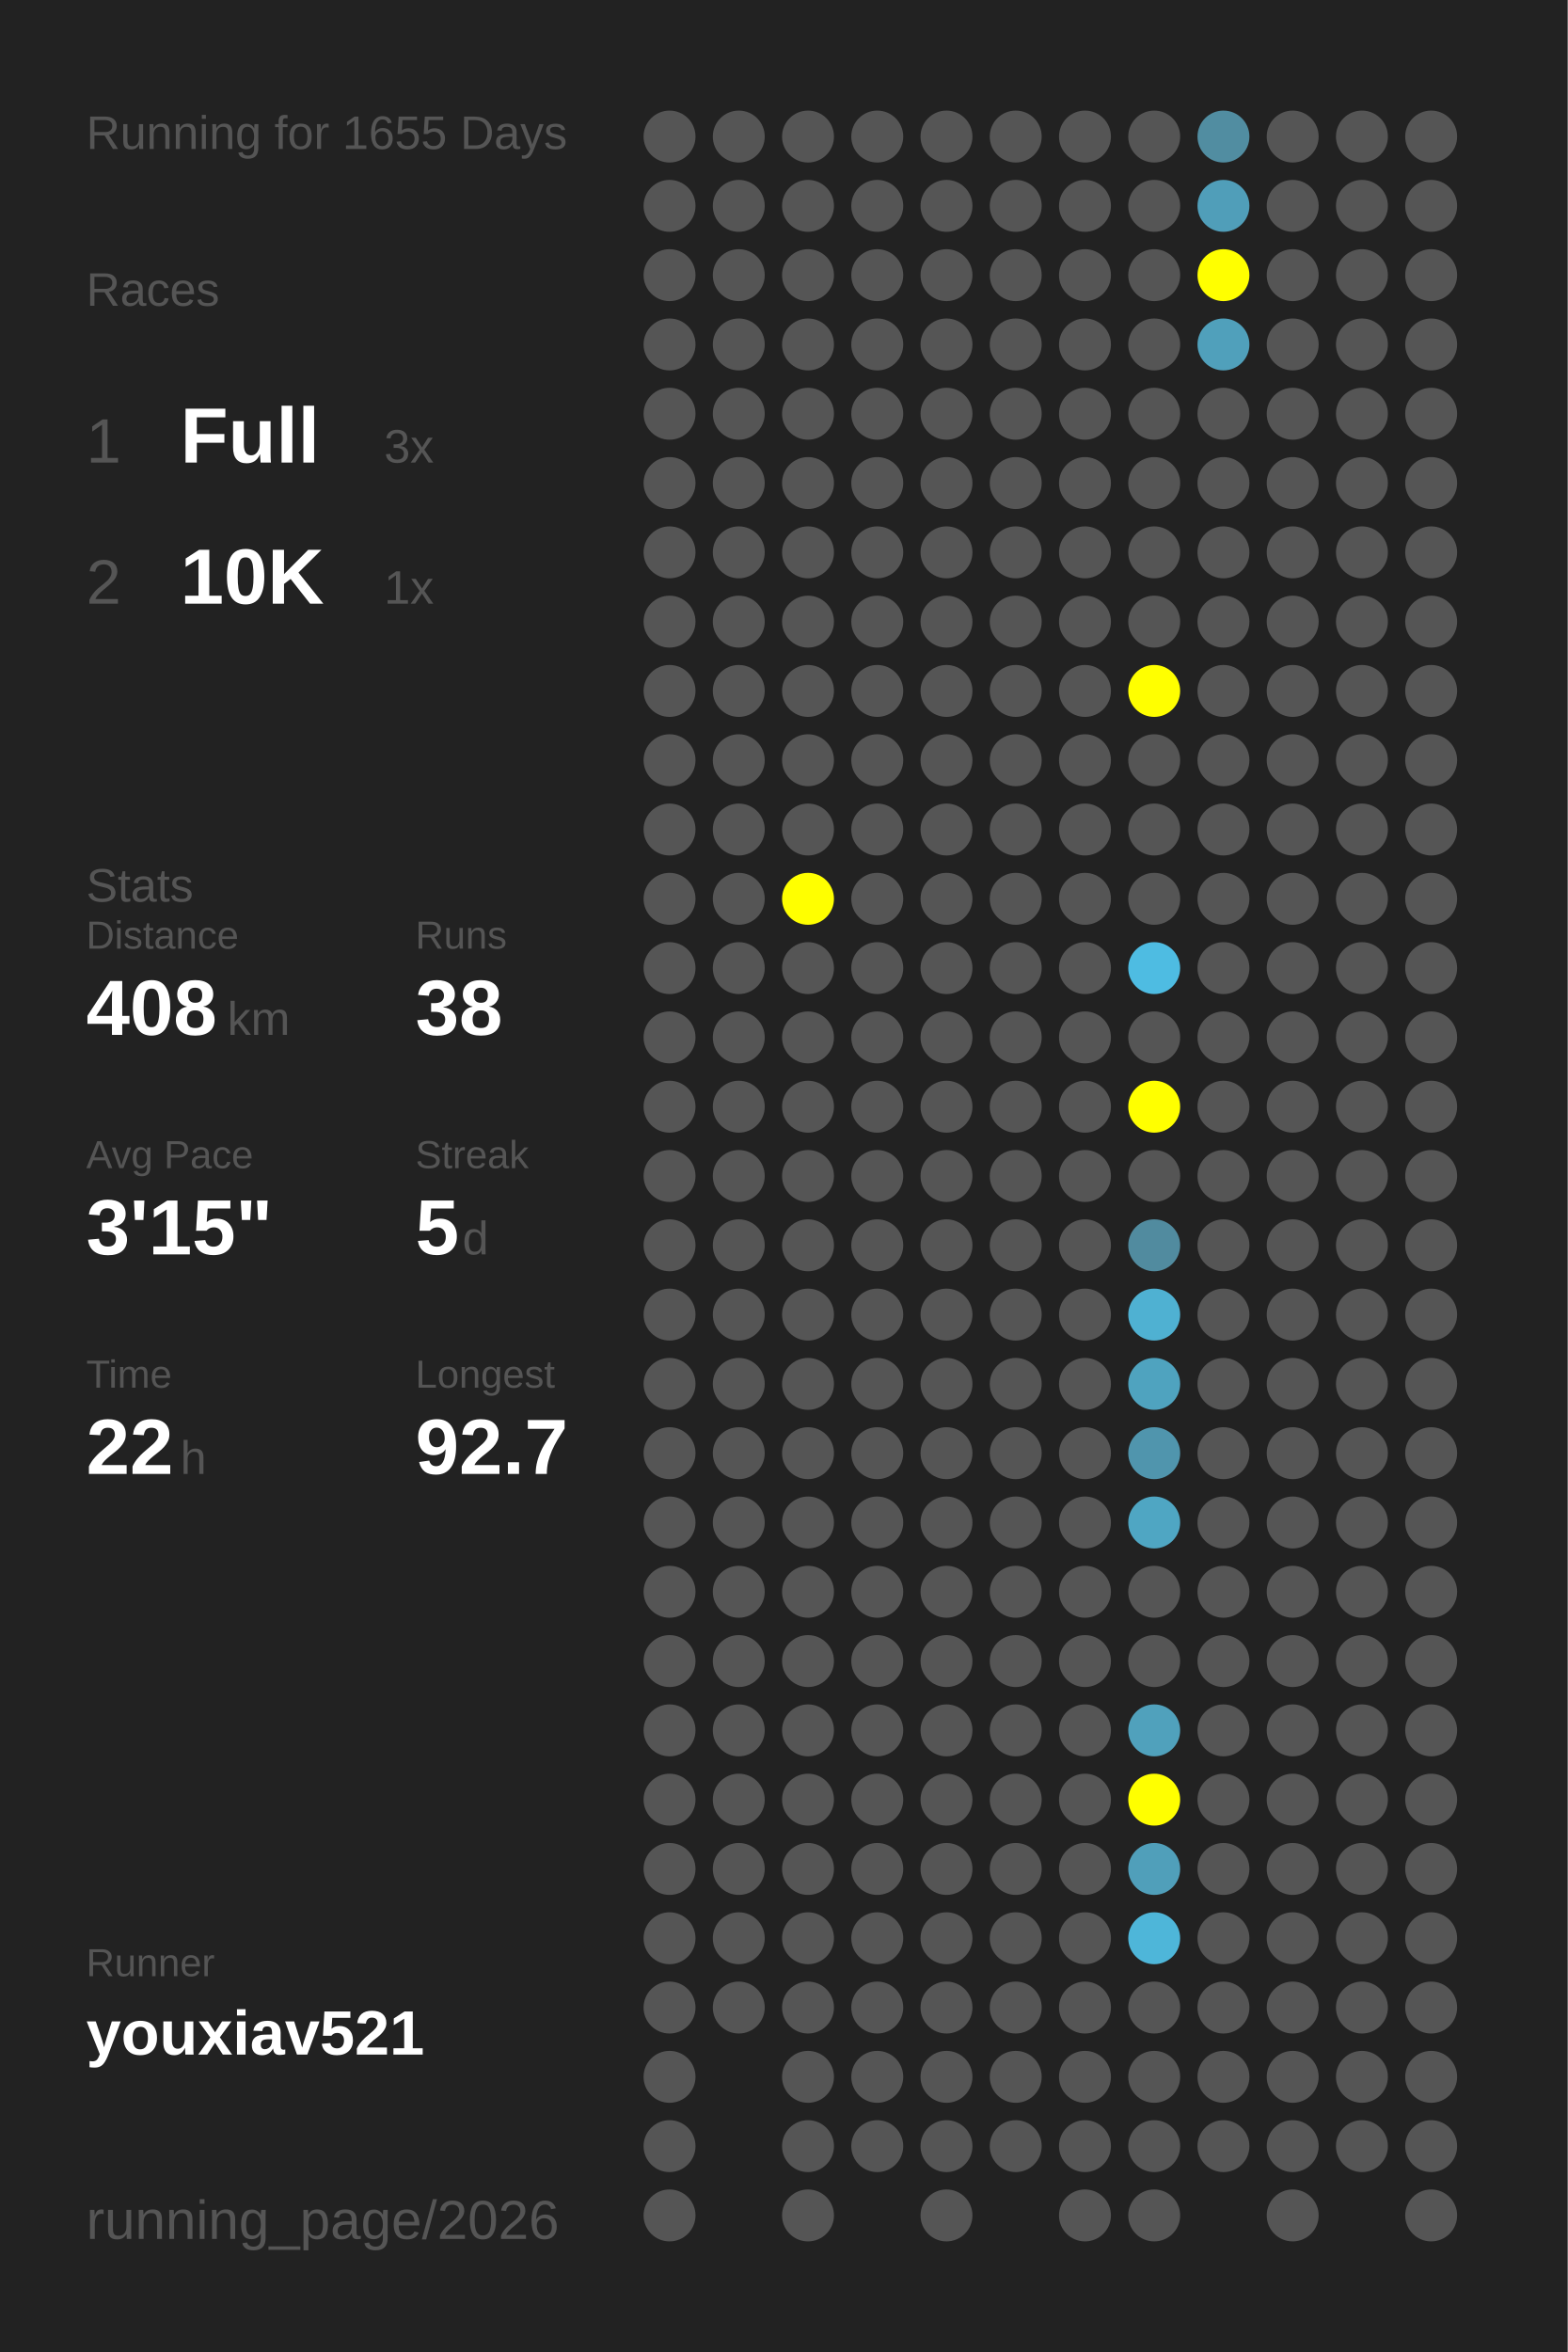
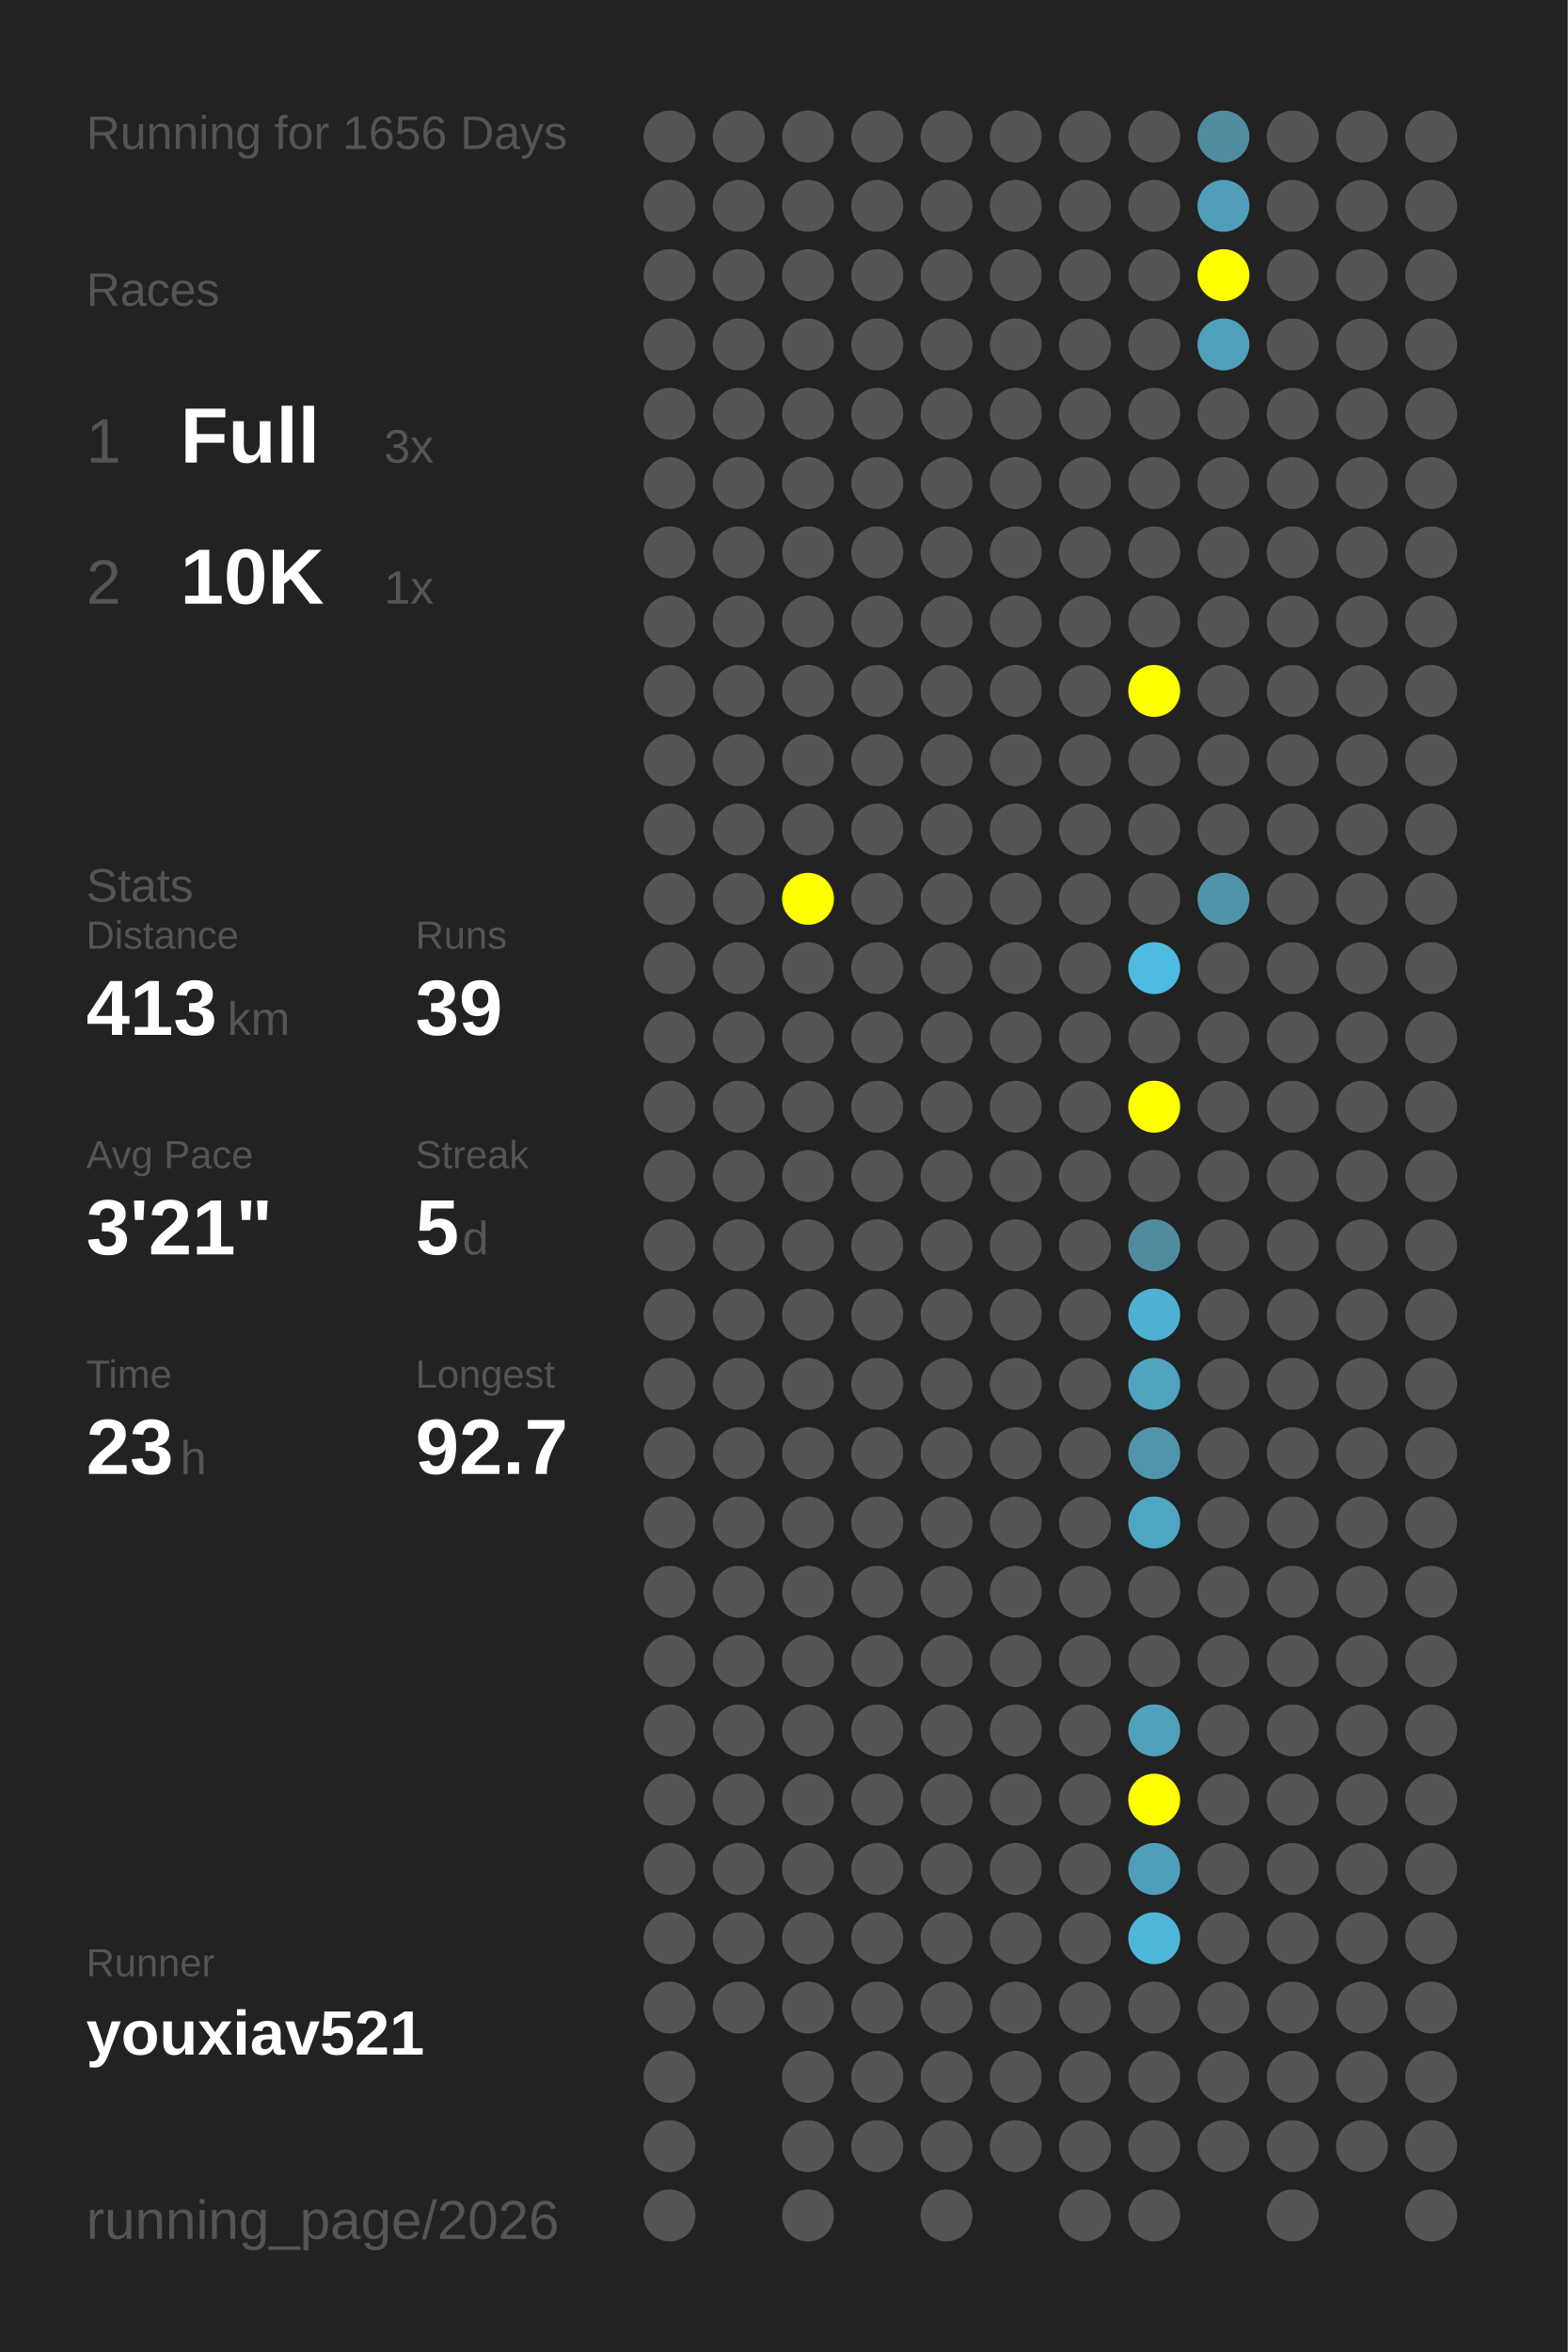
<svg xmlns="http://www.w3.org/2000/svg" baseProfile="full" height="300mm" version="1.1" viewBox="0,0,200,300" width="200mm">
  <defs />
  <rect fill="#222222" height="300" width="200" x="0" y="0" />
-   <text fill="#555555" style="font-size:6px; font-family:Arial;" x="11" y="19">Running for 1655 Days</text>
+   <text fill="#555555" style="font-size:6px; font-family:Arial;" x="11" y="19">Running for 1656 Days</text>
  <text fill="#555555" style="font-size:6px; font-family:Arial;" x="11" y="39">Races</text>
  <text fill="#555555" style="font-size:8px; font-family:Arial;" x="11" y="59">1</text>
  <text fill="#FFFFFF" style="font-size:10px; font-family:Arial; font-weight:bold;" x="23" y="59">Full</text>
  <text fill="#555555" style="font-size:6px; font-family:Arial;" x="49" y="59">3x</text>
  <text fill="#555555" style="font-size:8px; font-family:Arial;" x="11" y="77">2</text>
  <text fill="#FFFFFF" style="font-size:10px; font-family:Arial; font-weight:bold;" x="23" y="77">10K</text>
  <text fill="#555555" style="font-size:6px; font-family:Arial;" x="49" y="77">1x</text>
  <text fill="#555555" style="font-size:6px; font-family:Arial;" x="11" y="115">Stats</text>
  <text fill="#555555" style="font-size:5px; font-family:Arial;" x="11" y="121">Distance</text>
-   <text fill="#FFFFFF" style="font-size:10px; font-family:Arial; font-weight:bold;" x="11" y="132">408</text>
+   <text fill="#FFFFFF" style="font-size:10px; font-family:Arial; font-weight:bold;" x="11" y="132">413</text>
  <text fill="#555555" style="font-size:6px; font-family:Arial;" x="29" y="132">km</text>
  <text fill="#555555" style="font-size:5px; font-family:Arial;" x="53" y="121">Runs</text>
-   <text fill="#FFFFFF" style="font-size:10px; font-family:Arial; font-weight:bold;" x="53" y="132">38</text>
+   <text fill="#FFFFFF" style="font-size:10px; font-family:Arial; font-weight:bold;" x="53" y="132">39</text>
  <text fill="#555555" style="font-size:5px; font-family:Arial;" x="11" y="149">Avg Pace</text>
-   <text fill="#FFFFFF" style="font-size:10px; font-family:Arial; font-weight:bold;" x="11" y="160">3'15"</text>
+   <text fill="#FFFFFF" style="font-size:10px; font-family:Arial; font-weight:bold;" x="11" y="160">3'21"</text>
  <text fill="#555555" style="font-size:5px; font-family:Arial;" x="53" y="149">Streak</text>
  <text fill="#FFFFFF" style="font-size:10px; font-family:Arial; font-weight:bold;" x="53" y="160">5</text>
  <text fill="#555555" style="font-size:6px; font-family:Arial;" x="59" y="160">d</text>
  <text fill="#555555" style="font-size:5px; font-family:Arial;" x="11" y="177">Time</text>
-   <text fill="#FFFFFF" style="font-size:10px; font-family:Arial; font-weight:bold;" x="11" y="188">22</text>
+   <text fill="#FFFFFF" style="font-size:10px; font-family:Arial; font-weight:bold;" x="11" y="188">23</text>
  <text fill="#555555" style="font-size:6px; font-family:Arial;" x="23" y="188">h</text>
  <text fill="#555555" style="font-size:5px; font-family:Arial;" x="53" y="177">Longest</text>
  <text fill="#FFFFFF" style="font-size:10px; font-family:Arial; font-weight:bold;" x="53" y="188">92.7</text>
  <text fill="#555555" style="font-size:5px; font-family:Arial;" x="11" y="252.065">Runner</text>
  <text fill="#FFFFFF" style="font-size:8px; font-family:Arial; font-weight:bold;" x="11" y="262.065">youxiav521</text>
  <text fill="#555555" style="font-size:7px; font-family:Arial;" x="11" y="285.581">running_page/2026</text>
  <circle cx="85.417" cy="17.419" fill="#555555" r="3.312" />
  <circle cx="85.417" cy="26.258" fill="#555555" r="3.312" />
  <circle cx="85.417" cy="35.097" fill="#555555" r="3.312" />
  <circle cx="85.417" cy="43.935" fill="#555555" r="3.312" />
  <circle cx="85.417" cy="52.774" fill="#555555" r="3.312" />
  <circle cx="85.417" cy="61.613" fill="#555555" r="3.312" />
  <circle cx="85.417" cy="70.452" fill="#555555" r="3.312" />
  <circle cx="85.417" cy="79.29" fill="#555555" r="3.312" />
  <circle cx="85.417" cy="88.129" fill="#555555" r="3.312" />
  <circle cx="85.417" cy="96.968" fill="#555555" r="3.312" />
  <circle cx="85.417" cy="105.806" fill="#555555" r="3.312" />
  <circle cx="85.417" cy="114.645" fill="#555555" r="3.312" />
  <circle cx="85.417" cy="123.484" fill="#555555" r="3.312" />
  <circle cx="85.417" cy="132.323" fill="#555555" r="3.312" />
  <circle cx="85.417" cy="141.161" fill="#555555" r="3.312" />
  <circle cx="85.417" cy="150" fill="#555555" r="3.312" />
  <circle cx="85.417" cy="158.839" fill="#555555" r="3.312" />
  <circle cx="85.417" cy="167.677" fill="#555555" r="3.312" />
  <circle cx="85.417" cy="176.516" fill="#555555" r="3.312" />
  <circle cx="85.417" cy="185.355" fill="#555555" r="3.312" />
  <circle cx="85.417" cy="194.194" fill="#555555" r="3.312" />
  <circle cx="85.417" cy="203.032" fill="#555555" r="3.312" />
  <circle cx="85.417" cy="211.871" fill="#555555" r="3.312" />
  <circle cx="85.417" cy="220.71" fill="#555555" r="3.312" />
  <circle cx="85.417" cy="229.548" fill="#555555" r="3.312" />
  <circle cx="85.417" cy="238.387" fill="#555555" r="3.312" />
  <circle cx="85.417" cy="247.226" fill="#555555" r="3.312" />
  <circle cx="85.417" cy="256.065" fill="#555555" r="3.312" />
  <circle cx="85.417" cy="264.903" fill="#555555" r="3.312" />
  <circle cx="85.417" cy="273.742" fill="#555555" r="3.312" />
  <circle cx="85.417" cy="282.581" fill="#555555" r="3.312" />
  <circle cx="94.25" cy="17.419" fill="#555555" r="3.312" />
  <circle cx="94.25" cy="26.258" fill="#555555" r="3.312" />
  <circle cx="94.25" cy="35.097" fill="#555555" r="3.312" />
  <circle cx="94.25" cy="43.935" fill="#555555" r="3.312" />
  <circle cx="94.25" cy="52.774" fill="#555555" r="3.312" />
  <circle cx="94.25" cy="61.613" fill="#555555" r="3.312" />
  <circle cx="94.25" cy="70.452" fill="#555555" r="3.312" />
  <circle cx="94.25" cy="79.29" fill="#555555" r="3.312" />
  <circle cx="94.25" cy="88.129" fill="#555555" r="3.312" />
  <circle cx="94.25" cy="96.968" fill="#555555" r="3.312" />
  <circle cx="94.25" cy="105.806" fill="#555555" r="3.312" />
  <circle cx="94.25" cy="114.645" fill="#555555" r="3.312" />
  <circle cx="94.25" cy="123.484" fill="#555555" r="3.312" />
  <circle cx="94.25" cy="132.323" fill="#555555" r="3.312" />
  <circle cx="94.25" cy="141.161" fill="#555555" r="3.312" />
  <circle cx="94.25" cy="150" fill="#555555" r="3.312" />
  <circle cx="94.25" cy="158.839" fill="#555555" r="3.312" />
  <circle cx="94.25" cy="167.677" fill="#555555" r="3.312" />
  <circle cx="94.25" cy="176.516" fill="#555555" r="3.312" />
  <circle cx="94.25" cy="185.355" fill="#555555" r="3.312" />
  <circle cx="94.25" cy="194.194" fill="#555555" r="3.312" />
  <circle cx="94.25" cy="203.032" fill="#555555" r="3.312" />
  <circle cx="94.25" cy="211.871" fill="#555555" r="3.312" />
  <circle cx="94.25" cy="220.71" fill="#555555" r="3.312" />
  <circle cx="94.25" cy="229.548" fill="#555555" r="3.312" />
  <circle cx="94.25" cy="238.387" fill="#555555" r="3.312" />
  <circle cx="94.25" cy="247.226" fill="#555555" r="3.312" />
  <circle cx="94.25" cy="256.065" fill="#555555" r="3.312" />
  <circle cx="103.083" cy="17.419" fill="#555555" r="3.312" />
  <circle cx="103.083" cy="26.258" fill="#555555" r="3.312" />
  <circle cx="103.083" cy="35.097" fill="#555555" r="3.312" />
  <circle cx="103.083" cy="43.935" fill="#555555" r="3.312" />
  <circle cx="103.083" cy="52.774" fill="#555555" r="3.312" />
  <circle cx="103.083" cy="61.613" fill="#555555" r="3.312" />
  <circle cx="103.083" cy="70.452" fill="#555555" r="3.312" />
  <circle cx="103.083" cy="79.29" fill="#555555" r="3.312" />
  <circle cx="103.083" cy="88.129" fill="#555555" r="3.312" />
  <circle cx="103.083" cy="96.968" fill="#555555" r="3.312" />
  <circle cx="103.083" cy="105.806" fill="#555555" r="3.312" />
  <circle cx="103.083" cy="114.645" fill="#FFFF00" r="3.312" />
  <circle cx="103.083" cy="123.484" fill="#555555" r="3.312" />
  <circle cx="103.083" cy="132.323" fill="#555555" r="3.312" />
  <circle cx="103.083" cy="141.161" fill="#555555" r="3.312" />
  <circle cx="103.083" cy="150" fill="#555555" r="3.312" />
  <circle cx="103.083" cy="158.839" fill="#555555" r="3.312" />
  <circle cx="103.083" cy="167.677" fill="#555555" r="3.312" />
  <circle cx="103.083" cy="176.516" fill="#555555" r="3.312" />
  <circle cx="103.083" cy="185.355" fill="#555555" r="3.312" />
  <circle cx="103.083" cy="194.194" fill="#555555" r="3.312" />
  <circle cx="103.083" cy="203.032" fill="#555555" r="3.312" />
  <circle cx="103.083" cy="211.871" fill="#555555" r="3.312" />
  <circle cx="103.083" cy="220.71" fill="#555555" r="3.312" />
  <circle cx="103.083" cy="229.548" fill="#555555" r="3.312" />
  <circle cx="103.083" cy="238.387" fill="#555555" r="3.312" />
  <circle cx="103.083" cy="247.226" fill="#555555" r="3.312" />
  <circle cx="103.083" cy="256.065" fill="#555555" r="3.312" />
  <circle cx="103.083" cy="264.903" fill="#555555" r="3.312" />
  <circle cx="103.083" cy="273.742" fill="#555555" r="3.312" />
  <circle cx="103.083" cy="282.581" fill="#555555" r="3.312" />
  <circle cx="111.917" cy="17.419" fill="#555555" r="3.312" />
  <circle cx="111.917" cy="26.258" fill="#555555" r="3.312" />
  <circle cx="111.917" cy="35.097" fill="#555555" r="3.312" />
  <circle cx="111.917" cy="43.935" fill="#555555" r="3.312" />
  <circle cx="111.917" cy="52.774" fill="#555555" r="3.312" />
  <circle cx="111.917" cy="61.613" fill="#555555" r="3.312" />
  <circle cx="111.917" cy="70.452" fill="#555555" r="3.312" />
  <circle cx="111.917" cy="79.29" fill="#555555" r="3.312" />
  <circle cx="111.917" cy="88.129" fill="#555555" r="3.312" />
  <circle cx="111.917" cy="96.968" fill="#555555" r="3.312" />
  <circle cx="111.917" cy="105.806" fill="#555555" r="3.312" />
  <circle cx="111.917" cy="114.645" fill="#555555" r="3.312" />
  <circle cx="111.917" cy="123.484" fill="#555555" r="3.312" />
  <circle cx="111.917" cy="132.323" fill="#555555" r="3.312" />
  <circle cx="111.917" cy="141.161" fill="#555555" r="3.312" />
  <circle cx="111.917" cy="150" fill="#555555" r="3.312" />
  <circle cx="111.917" cy="158.839" fill="#555555" r="3.312" />
  <circle cx="111.917" cy="167.677" fill="#555555" r="3.312" />
  <circle cx="111.917" cy="176.516" fill="#555555" r="3.312" />
  <circle cx="111.917" cy="185.355" fill="#555555" r="3.312" />
  <circle cx="111.917" cy="194.194" fill="#555555" r="3.312" />
  <circle cx="111.917" cy="203.032" fill="#555555" r="3.312" />
  <circle cx="111.917" cy="211.871" fill="#555555" r="3.312" />
  <circle cx="111.917" cy="220.71" fill="#555555" r="3.312" />
  <circle cx="111.917" cy="229.548" fill="#555555" r="3.312" />
  <circle cx="111.917" cy="238.387" fill="#555555" r="3.312" />
  <circle cx="111.917" cy="247.226" fill="#555555" r="3.312" />
  <circle cx="111.917" cy="256.065" fill="#555555" r="3.312" />
  <circle cx="111.917" cy="264.903" fill="#555555" r="3.312" />
  <circle cx="111.917" cy="273.742" fill="#555555" r="3.312" />
  <circle cx="120.75" cy="17.419" fill="#555555" r="3.312" />
  <circle cx="120.75" cy="26.258" fill="#555555" r="3.312" />
  <circle cx="120.75" cy="35.097" fill="#555555" r="3.312" />
  <circle cx="120.75" cy="43.935" fill="#555555" r="3.312" />
  <circle cx="120.75" cy="52.774" fill="#555555" r="3.312" />
  <circle cx="120.75" cy="61.613" fill="#555555" r="3.312" />
  <circle cx="120.75" cy="70.452" fill="#555555" r="3.312" />
  <circle cx="120.75" cy="79.29" fill="#555555" r="3.312" />
  <circle cx="120.75" cy="88.129" fill="#555555" r="3.312" />
  <circle cx="120.75" cy="96.968" fill="#555555" r="3.312" />
  <circle cx="120.75" cy="105.806" fill="#555555" r="3.312" />
  <circle cx="120.75" cy="114.645" fill="#555555" r="3.312" />
  <circle cx="120.75" cy="123.484" fill="#555555" r="3.312" />
  <circle cx="120.75" cy="132.323" fill="#555555" r="3.312" />
  <circle cx="120.75" cy="141.161" fill="#555555" r="3.312" />
  <circle cx="120.75" cy="150" fill="#555555" r="3.312" />
  <circle cx="120.75" cy="158.839" fill="#555555" r="3.312" />
  <circle cx="120.75" cy="167.677" fill="#555555" r="3.312" />
  <circle cx="120.75" cy="176.516" fill="#555555" r="3.312" />
  <circle cx="120.75" cy="185.355" fill="#555555" r="3.312" />
  <circle cx="120.75" cy="194.194" fill="#555555" r="3.312" />
  <circle cx="120.75" cy="203.032" fill="#555555" r="3.312" />
  <circle cx="120.75" cy="211.871" fill="#555555" r="3.312" />
  <circle cx="120.75" cy="220.71" fill="#555555" r="3.312" />
  <circle cx="120.75" cy="229.548" fill="#555555" r="3.312" />
  <circle cx="120.75" cy="238.387" fill="#555555" r="3.312" />
  <circle cx="120.75" cy="247.226" fill="#555555" r="3.312" />
  <circle cx="120.75" cy="256.065" fill="#555555" r="3.312" />
  <circle cx="120.75" cy="264.903" fill="#555555" r="3.312" />
  <circle cx="120.75" cy="273.742" fill="#555555" r="3.312" />
  <circle cx="120.75" cy="282.581" fill="#555555" r="3.312" />
  <circle cx="129.583" cy="17.419" fill="#555555" r="3.312" />
  <circle cx="129.583" cy="26.258" fill="#555555" r="3.312" />
  <circle cx="129.583" cy="35.097" fill="#555555" r="3.312" />
  <circle cx="129.583" cy="43.935" fill="#555555" r="3.312" />
  <circle cx="129.583" cy="52.774" fill="#555555" r="3.312" />
  <circle cx="129.583" cy="61.613" fill="#555555" r="3.312" />
  <circle cx="129.583" cy="70.452" fill="#555555" r="3.312" />
  <circle cx="129.583" cy="79.29" fill="#555555" r="3.312" />
  <circle cx="129.583" cy="88.129" fill="#555555" r="3.312" />
  <circle cx="129.583" cy="96.968" fill="#555555" r="3.312" />
  <circle cx="129.583" cy="105.806" fill="#555555" r="3.312" />
  <circle cx="129.583" cy="114.645" fill="#555555" r="3.312" />
  <circle cx="129.583" cy="123.484" fill="#555555" r="3.312" />
  <circle cx="129.583" cy="132.323" fill="#555555" r="3.312" />
  <circle cx="129.583" cy="141.161" fill="#555555" r="3.312" />
  <circle cx="129.583" cy="150" fill="#555555" r="3.312" />
  <circle cx="129.583" cy="158.839" fill="#555555" r="3.312" />
  <circle cx="129.583" cy="167.677" fill="#555555" r="3.312" />
  <circle cx="129.583" cy="176.516" fill="#555555" r="3.312" />
  <circle cx="129.583" cy="185.355" fill="#555555" r="3.312" />
  <circle cx="129.583" cy="194.194" fill="#555555" r="3.312" />
  <circle cx="129.583" cy="203.032" fill="#555555" r="3.312" />
  <circle cx="129.583" cy="211.871" fill="#555555" r="3.312" />
  <circle cx="129.583" cy="220.71" fill="#555555" r="3.312" />
  <circle cx="129.583" cy="229.548" fill="#555555" r="3.312" />
  <circle cx="129.583" cy="238.387" fill="#555555" r="3.312" />
  <circle cx="129.583" cy="247.226" fill="#555555" r="3.312" />
  <circle cx="129.583" cy="256.065" fill="#555555" r="3.312" />
  <circle cx="129.583" cy="264.903" fill="#555555" r="3.312" />
  <circle cx="129.583" cy="273.742" fill="#555555" r="3.312" />
  <circle cx="138.417" cy="17.419" fill="#555555" r="3.312" />
  <circle cx="138.417" cy="26.258" fill="#555555" r="3.312" />
  <circle cx="138.417" cy="35.097" fill="#555555" r="3.312" />
  <circle cx="138.417" cy="43.935" fill="#555555" r="3.312" />
  <circle cx="138.417" cy="52.774" fill="#555555" r="3.312" />
  <circle cx="138.417" cy="61.613" fill="#555555" r="3.312" />
  <circle cx="138.417" cy="70.452" fill="#555555" r="3.312" />
  <circle cx="138.417" cy="79.29" fill="#555555" r="3.312" />
  <circle cx="138.417" cy="88.129" fill="#555555" r="3.312" />
  <circle cx="138.417" cy="96.968" fill="#555555" r="3.312" />
  <circle cx="138.417" cy="105.806" fill="#555555" r="3.312" />
  <circle cx="138.417" cy="114.645" fill="#555555" r="3.312" />
  <circle cx="138.417" cy="123.484" fill="#555555" r="3.312" />
  <circle cx="138.417" cy="132.323" fill="#555555" r="3.312" />
  <circle cx="138.417" cy="141.161" fill="#555555" r="3.312" />
  <circle cx="138.417" cy="150" fill="#555555" r="3.312" />
  <circle cx="138.417" cy="158.839" fill="#555555" r="3.312" />
  <circle cx="138.417" cy="167.677" fill="#555555" r="3.312" />
  <circle cx="138.417" cy="176.516" fill="#555555" r="3.312" />
  <circle cx="138.417" cy="185.355" fill="#555555" r="3.312" />
  <circle cx="138.417" cy="194.194" fill="#555555" r="3.312" />
  <circle cx="138.417" cy="203.032" fill="#555555" r="3.312" />
  <circle cx="138.417" cy="211.871" fill="#555555" r="3.312" />
  <circle cx="138.417" cy="220.71" fill="#555555" r="3.312" />
  <circle cx="138.417" cy="229.548" fill="#555555" r="3.312" />
  <circle cx="138.417" cy="238.387" fill="#555555" r="3.312" />
  <circle cx="138.417" cy="247.226" fill="#555555" r="3.312" />
  <circle cx="138.417" cy="256.065" fill="#555555" r="3.312" />
  <circle cx="138.417" cy="264.903" fill="#555555" r="3.312" />
  <circle cx="138.417" cy="273.742" fill="#555555" r="3.312" />
  <circle cx="138.417" cy="282.581" fill="#555555" r="3.312" />
  <circle cx="147.25" cy="17.419" fill="#555555" r="3.312" />
  <circle cx="147.25" cy="26.258" fill="#555555" r="3.312" />
  <circle cx="147.25" cy="35.097" fill="#555555" r="3.312" />
  <circle cx="147.25" cy="43.935" fill="#555555" r="3.312" />
  <circle cx="147.25" cy="52.774" fill="#555555" r="3.312" />
  <circle cx="147.25" cy="61.613" fill="#555555" r="3.312" />
  <circle cx="147.25" cy="70.452" fill="#555555" r="3.312" />
  <circle cx="147.25" cy="79.29" fill="#555555" r="3.312" />
  <circle cx="147.25" cy="88.129" fill="#FFFF00" r="3.312" />
  <circle cx="147.25" cy="96.968" fill="#555555" r="3.312" />
  <circle cx="147.25" cy="105.806" fill="#555555" r="3.312" />
  <circle cx="147.25" cy="114.645" fill="#555555" r="3.312" />
  <circle cx="147.25" cy="123.484" fill="#4ebce2" r="3.312" />
  <circle cx="147.25" cy="132.323" fill="#555555" r="3.312" />
  <circle cx="147.25" cy="141.161" fill="#FFFF00" r="3.312" />
  <circle cx="147.25" cy="150" fill="#555555" r="3.312" />
  <circle cx="147.25" cy="158.839" fill="#518b9f" r="3.312" />
  <circle cx="147.25" cy="167.677" fill="#4fb1d2" r="3.312" />
  <circle cx="147.25" cy="176.516" fill="#4fa3bf" r="3.312" />
  <circle cx="147.25" cy="185.355" fill="#5095ad" r="3.312" />
  <circle cx="147.25" cy="194.194" fill="#4fa6c3" r="3.312" />
  <circle cx="147.25" cy="203.032" fill="#555555" r="3.312" />
  <circle cx="147.25" cy="211.871" fill="#555555" r="3.312" />
  <circle cx="147.25" cy="220.71" fill="#50a1bc" r="3.312" />
  <circle cx="147.25" cy="229.548" fill="#FFFF00" r="3.312" />
  <circle cx="147.25" cy="238.387" fill="#509fba" r="3.312" />
  <circle cx="147.25" cy="247.226" fill="#4eb6d9" r="3.312" />
  <circle cx="147.25" cy="256.065" fill="#555555" r="3.312" />
  <circle cx="147.25" cy="264.903" fill="#555555" r="3.312" />
  <circle cx="147.25" cy="273.742" fill="#555555" r="3.312" />
  <circle cx="147.25" cy="282.581" fill="#555555" r="3.312" />
  <circle cx="156.083" cy="17.419" fill="#518da1" r="3.312" />
  <circle cx="156.083" cy="26.258" fill="#509eb9" r="3.312" />
  <circle cx="156.083" cy="35.097" fill="#FFFF00" r="3.312" />
  <circle cx="156.083" cy="43.935" fill="#50a0bb" r="3.312" />
  <circle cx="156.083" cy="52.774" fill="#555555" r="3.312" />
  <circle cx="156.083" cy="61.613" fill="#555555" r="3.312" />
  <circle cx="156.083" cy="70.452" fill="#555555" r="3.312" />
  <circle cx="156.083" cy="79.29" fill="#555555" r="3.312" />
  <circle cx="156.083" cy="88.129" fill="#555555" r="3.312" />
  <circle cx="156.083" cy="96.968" fill="#555555" r="3.312" />
  <circle cx="156.083" cy="105.806" fill="#555555" r="3.312" />
-   <circle cx="156.083" cy="114.645" fill="#555555" r="3.312" />
+   <circle cx="156.083" cy="114.645" fill="#5094ab" r="3.312" />
  <circle cx="156.083" cy="123.484" fill="#555555" r="3.312" />
  <circle cx="156.083" cy="132.323" fill="#555555" r="3.312" />
  <circle cx="156.083" cy="141.161" fill="#555555" r="3.312" />
  <circle cx="156.083" cy="150" fill="#555555" r="3.312" />
  <circle cx="156.083" cy="158.839" fill="#555555" r="3.312" />
  <circle cx="156.083" cy="167.677" fill="#555555" r="3.312" />
  <circle cx="156.083" cy="176.516" fill="#555555" r="3.312" />
  <circle cx="156.083" cy="185.355" fill="#555555" r="3.312" />
  <circle cx="156.083" cy="194.194" fill="#555555" r="3.312" />
  <circle cx="156.083" cy="203.032" fill="#555555" r="3.312" />
  <circle cx="156.083" cy="211.871" fill="#555555" r="3.312" />
  <circle cx="156.083" cy="220.71" fill="#555555" r="3.312" />
  <circle cx="156.083" cy="229.548" fill="#555555" r="3.312" />
  <circle cx="156.083" cy="238.387" fill="#555555" r="3.312" />
  <circle cx="156.083" cy="247.226" fill="#555555" r="3.312" />
  <circle cx="156.083" cy="256.065" fill="#555555" r="3.312" />
  <circle cx="156.083" cy="264.903" fill="#555555" r="3.312" />
  <circle cx="156.083" cy="273.742" fill="#555555" r="3.312" />
  <circle cx="164.917" cy="17.419" fill="#555555" r="3.312" />
  <circle cx="164.917" cy="26.258" fill="#555555" r="3.312" />
  <circle cx="164.917" cy="35.097" fill="#555555" r="3.312" />
  <circle cx="164.917" cy="43.935" fill="#555555" r="3.312" />
  <circle cx="164.917" cy="52.774" fill="#555555" r="3.312" />
  <circle cx="164.917" cy="61.613" fill="#555555" r="3.312" />
  <circle cx="164.917" cy="70.452" fill="#555555" r="3.312" />
  <circle cx="164.917" cy="79.29" fill="#555555" r="3.312" />
  <circle cx="164.917" cy="88.129" fill="#555555" r="3.312" />
  <circle cx="164.917" cy="96.968" fill="#555555" r="3.312" />
  <circle cx="164.917" cy="105.806" fill="#555555" r="3.312" />
  <circle cx="164.917" cy="114.645" fill="#555555" r="3.312" />
  <circle cx="164.917" cy="123.484" fill="#555555" r="3.312" />
  <circle cx="164.917" cy="132.323" fill="#555555" r="3.312" />
  <circle cx="164.917" cy="141.161" fill="#555555" r="3.312" />
  <circle cx="164.917" cy="150" fill="#555555" r="3.312" />
  <circle cx="164.917" cy="158.839" fill="#555555" r="3.312" />
  <circle cx="164.917" cy="167.677" fill="#555555" r="3.312" />
  <circle cx="164.917" cy="176.516" fill="#555555" r="3.312" />
  <circle cx="164.917" cy="185.355" fill="#555555" r="3.312" />
  <circle cx="164.917" cy="194.194" fill="#555555" r="3.312" />
  <circle cx="164.917" cy="203.032" fill="#555555" r="3.312" />
  <circle cx="164.917" cy="211.871" fill="#555555" r="3.312" />
  <circle cx="164.917" cy="220.71" fill="#555555" r="3.312" />
  <circle cx="164.917" cy="229.548" fill="#555555" r="3.312" />
  <circle cx="164.917" cy="238.387" fill="#555555" r="3.312" />
  <circle cx="164.917" cy="247.226" fill="#555555" r="3.312" />
  <circle cx="164.917" cy="256.065" fill="#555555" r="3.312" />
  <circle cx="164.917" cy="264.903" fill="#555555" r="3.312" />
  <circle cx="164.917" cy="273.742" fill="#555555" r="3.312" />
  <circle cx="164.917" cy="282.581" fill="#555555" r="3.312" />
  <circle cx="173.75" cy="17.419" fill="#555555" r="3.312" />
  <circle cx="173.75" cy="26.258" fill="#555555" r="3.312" />
  <circle cx="173.75" cy="35.097" fill="#555555" r="3.312" />
  <circle cx="173.75" cy="43.935" fill="#555555" r="3.312" />
  <circle cx="173.75" cy="52.774" fill="#555555" r="3.312" />
  <circle cx="173.75" cy="61.613" fill="#555555" r="3.312" />
  <circle cx="173.75" cy="70.452" fill="#555555" r="3.312" />
  <circle cx="173.75" cy="79.29" fill="#555555" r="3.312" />
  <circle cx="173.75" cy="88.129" fill="#555555" r="3.312" />
  <circle cx="173.75" cy="96.968" fill="#555555" r="3.312" />
  <circle cx="173.75" cy="105.806" fill="#555555" r="3.312" />
  <circle cx="173.75" cy="114.645" fill="#555555" r="3.312" />
  <circle cx="173.75" cy="123.484" fill="#555555" r="3.312" />
  <circle cx="173.75" cy="132.323" fill="#555555" r="3.312" />
  <circle cx="173.75" cy="141.161" fill="#555555" r="3.312" />
  <circle cx="173.75" cy="150" fill="#555555" r="3.312" />
  <circle cx="173.75" cy="158.839" fill="#555555" r="3.312" />
  <circle cx="173.75" cy="167.677" fill="#555555" r="3.312" />
  <circle cx="173.75" cy="176.516" fill="#555555" r="3.312" />
  <circle cx="173.75" cy="185.355" fill="#555555" r="3.312" />
  <circle cx="173.75" cy="194.194" fill="#555555" r="3.312" />
  <circle cx="173.75" cy="203.032" fill="#555555" r="3.312" />
  <circle cx="173.75" cy="211.871" fill="#555555" r="3.312" />
  <circle cx="173.75" cy="220.71" fill="#555555" r="3.312" />
  <circle cx="173.75" cy="229.548" fill="#555555" r="3.312" />
  <circle cx="173.75" cy="238.387" fill="#555555" r="3.312" />
  <circle cx="173.75" cy="247.226" fill="#555555" r="3.312" />
  <circle cx="173.75" cy="256.065" fill="#555555" r="3.312" />
  <circle cx="173.75" cy="264.903" fill="#555555" r="3.312" />
  <circle cx="173.75" cy="273.742" fill="#555555" r="3.312" />
  <circle cx="182.583" cy="17.419" fill="#555555" r="3.312" />
  <circle cx="182.583" cy="26.258" fill="#555555" r="3.312" />
  <circle cx="182.583" cy="35.097" fill="#555555" r="3.312" />
  <circle cx="182.583" cy="43.935" fill="#555555" r="3.312" />
  <circle cx="182.583" cy="52.774" fill="#555555" r="3.312" />
  <circle cx="182.583" cy="61.613" fill="#555555" r="3.312" />
  <circle cx="182.583" cy="70.452" fill="#555555" r="3.312" />
  <circle cx="182.583" cy="79.29" fill="#555555" r="3.312" />
  <circle cx="182.583" cy="88.129" fill="#555555" r="3.312" />
  <circle cx="182.583" cy="96.968" fill="#555555" r="3.312" />
  <circle cx="182.583" cy="105.806" fill="#555555" r="3.312" />
  <circle cx="182.583" cy="114.645" fill="#555555" r="3.312" />
  <circle cx="182.583" cy="123.484" fill="#555555" r="3.312" />
  <circle cx="182.583" cy="132.323" fill="#555555" r="3.312" />
  <circle cx="182.583" cy="141.161" fill="#555555" r="3.312" />
  <circle cx="182.583" cy="150" fill="#555555" r="3.312" />
  <circle cx="182.583" cy="158.839" fill="#555555" r="3.312" />
  <circle cx="182.583" cy="167.677" fill="#555555" r="3.312" />
  <circle cx="182.583" cy="176.516" fill="#555555" r="3.312" />
  <circle cx="182.583" cy="185.355" fill="#555555" r="3.312" />
  <circle cx="182.583" cy="194.194" fill="#555555" r="3.312" />
  <circle cx="182.583" cy="203.032" fill="#555555" r="3.312" />
  <circle cx="182.583" cy="211.871" fill="#555555" r="3.312" />
  <circle cx="182.583" cy="220.71" fill="#555555" r="3.312" />
  <circle cx="182.583" cy="229.548" fill="#555555" r="3.312" />
  <circle cx="182.583" cy="238.387" fill="#555555" r="3.312" />
  <circle cx="182.583" cy="247.226" fill="#555555" r="3.312" />
  <circle cx="182.583" cy="256.065" fill="#555555" r="3.312" />
  <circle cx="182.583" cy="264.903" fill="#555555" r="3.312" />
  <circle cx="182.583" cy="273.742" fill="#555555" r="3.312" />
  <circle cx="182.583" cy="282.581" fill="#555555" r="3.312" />
</svg>
